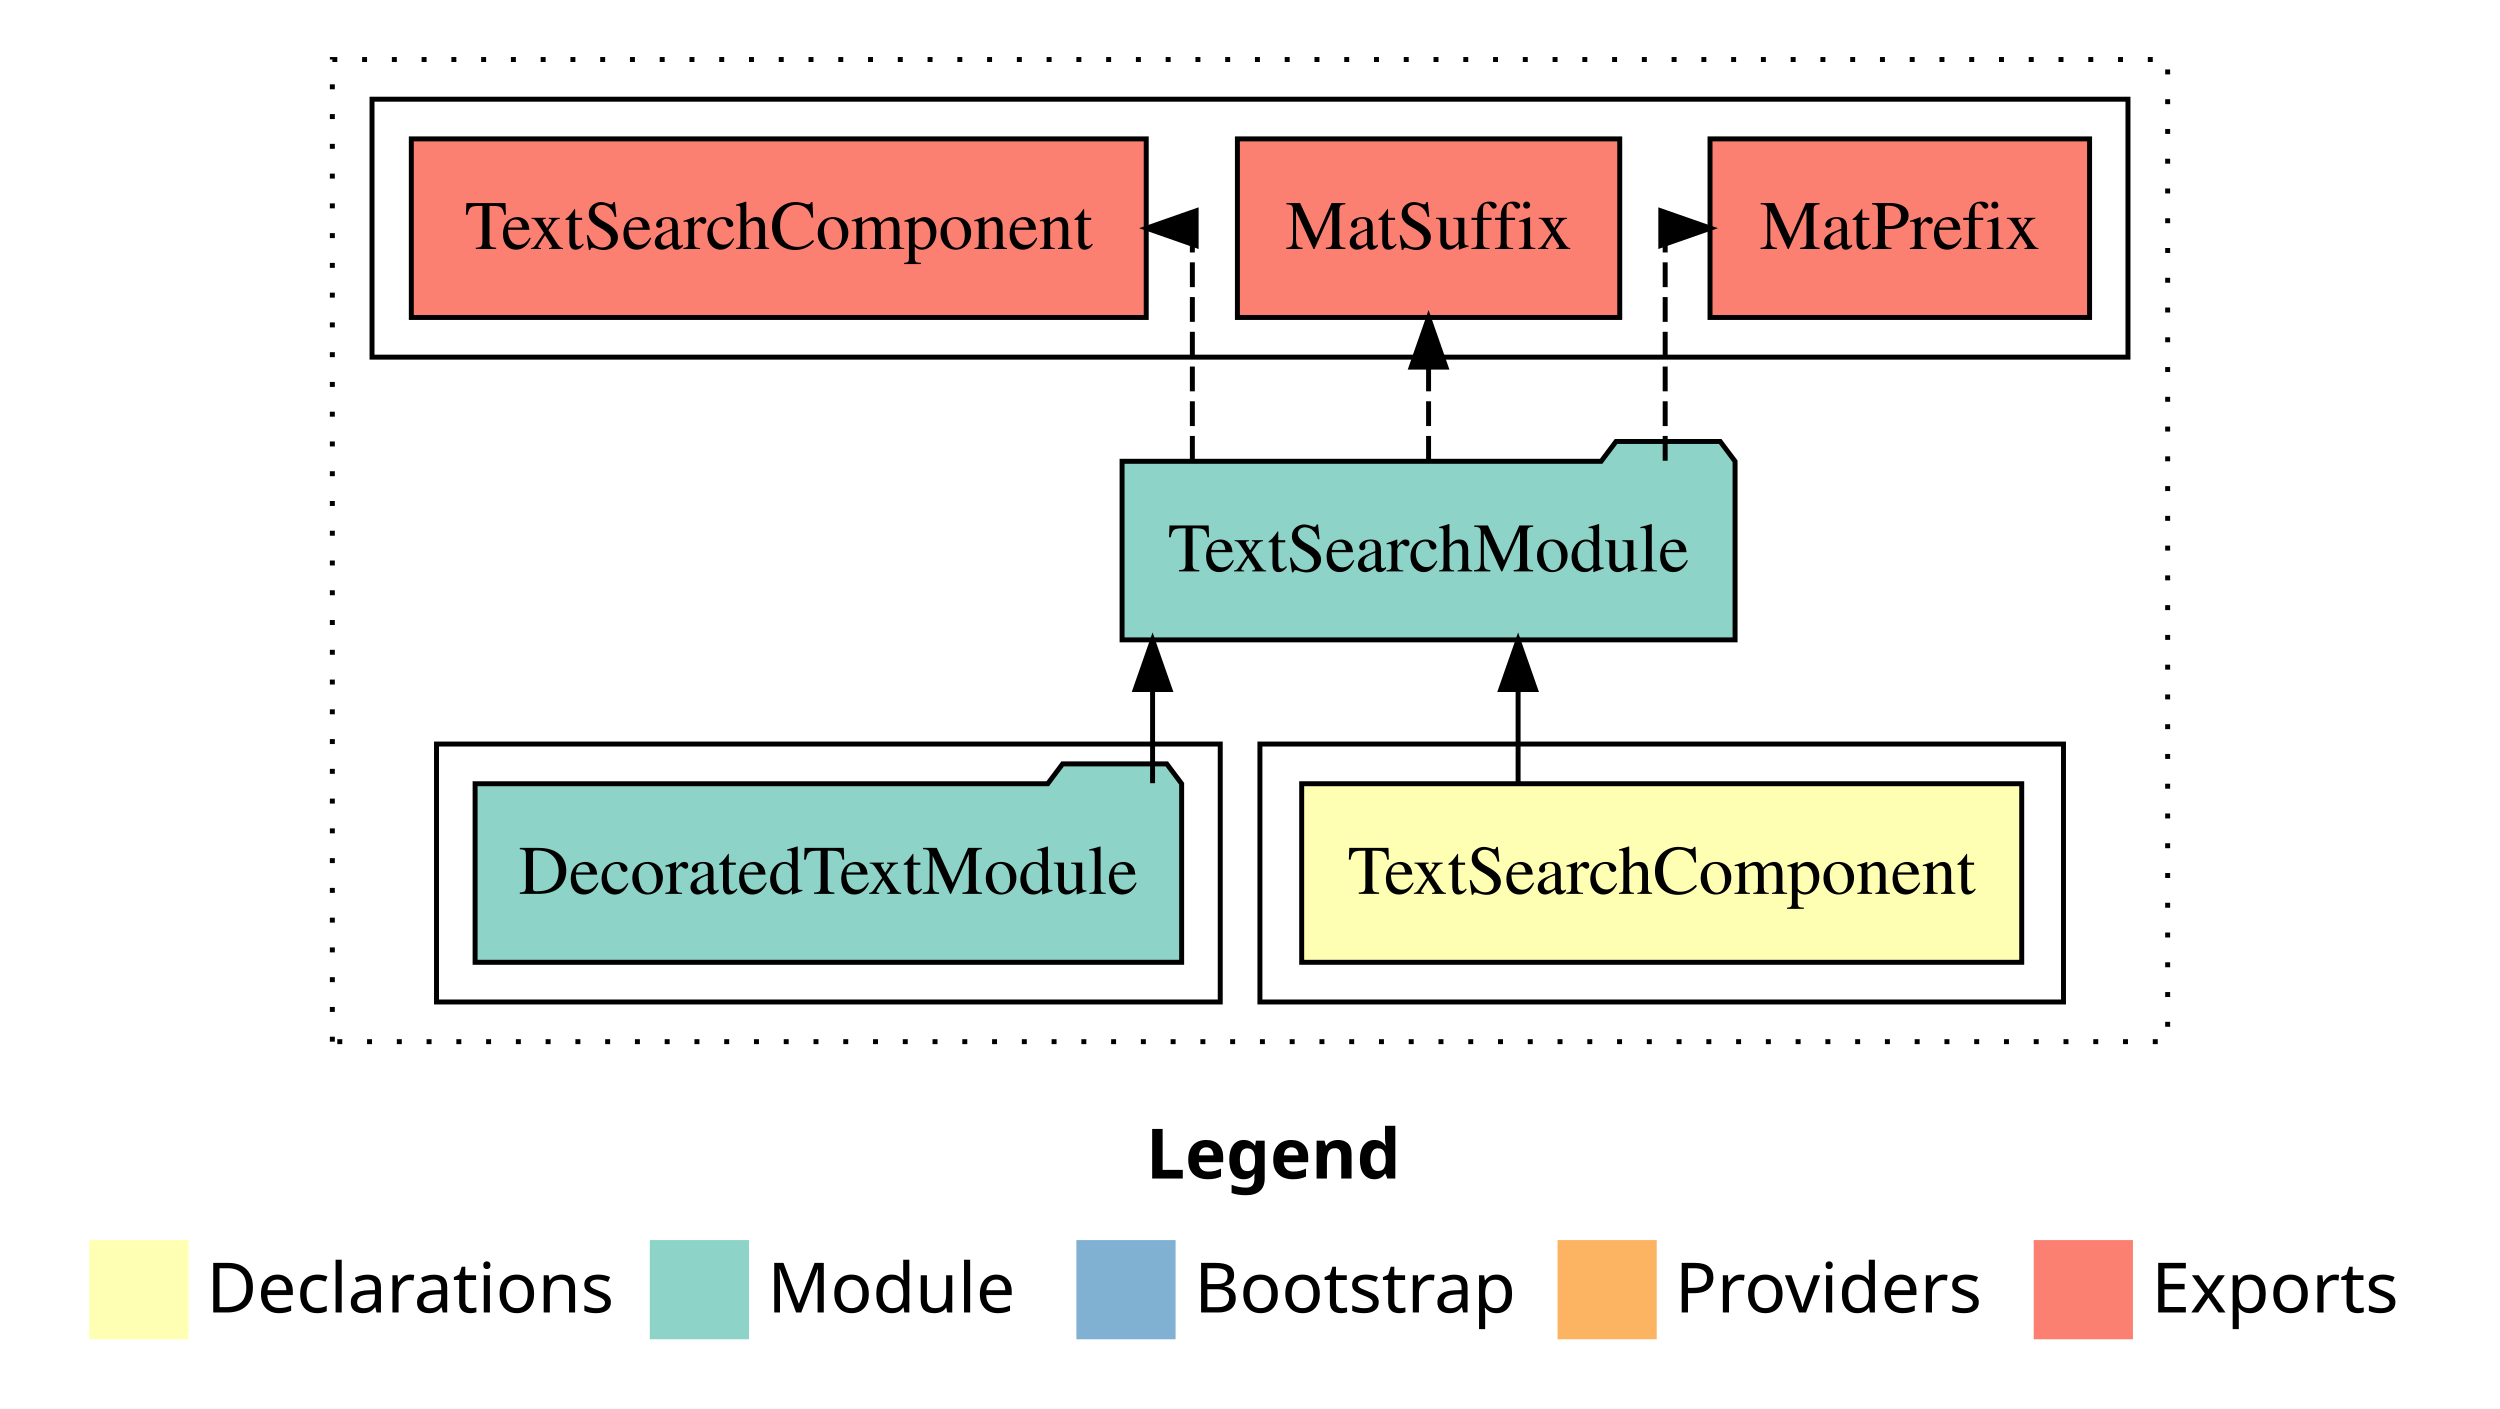
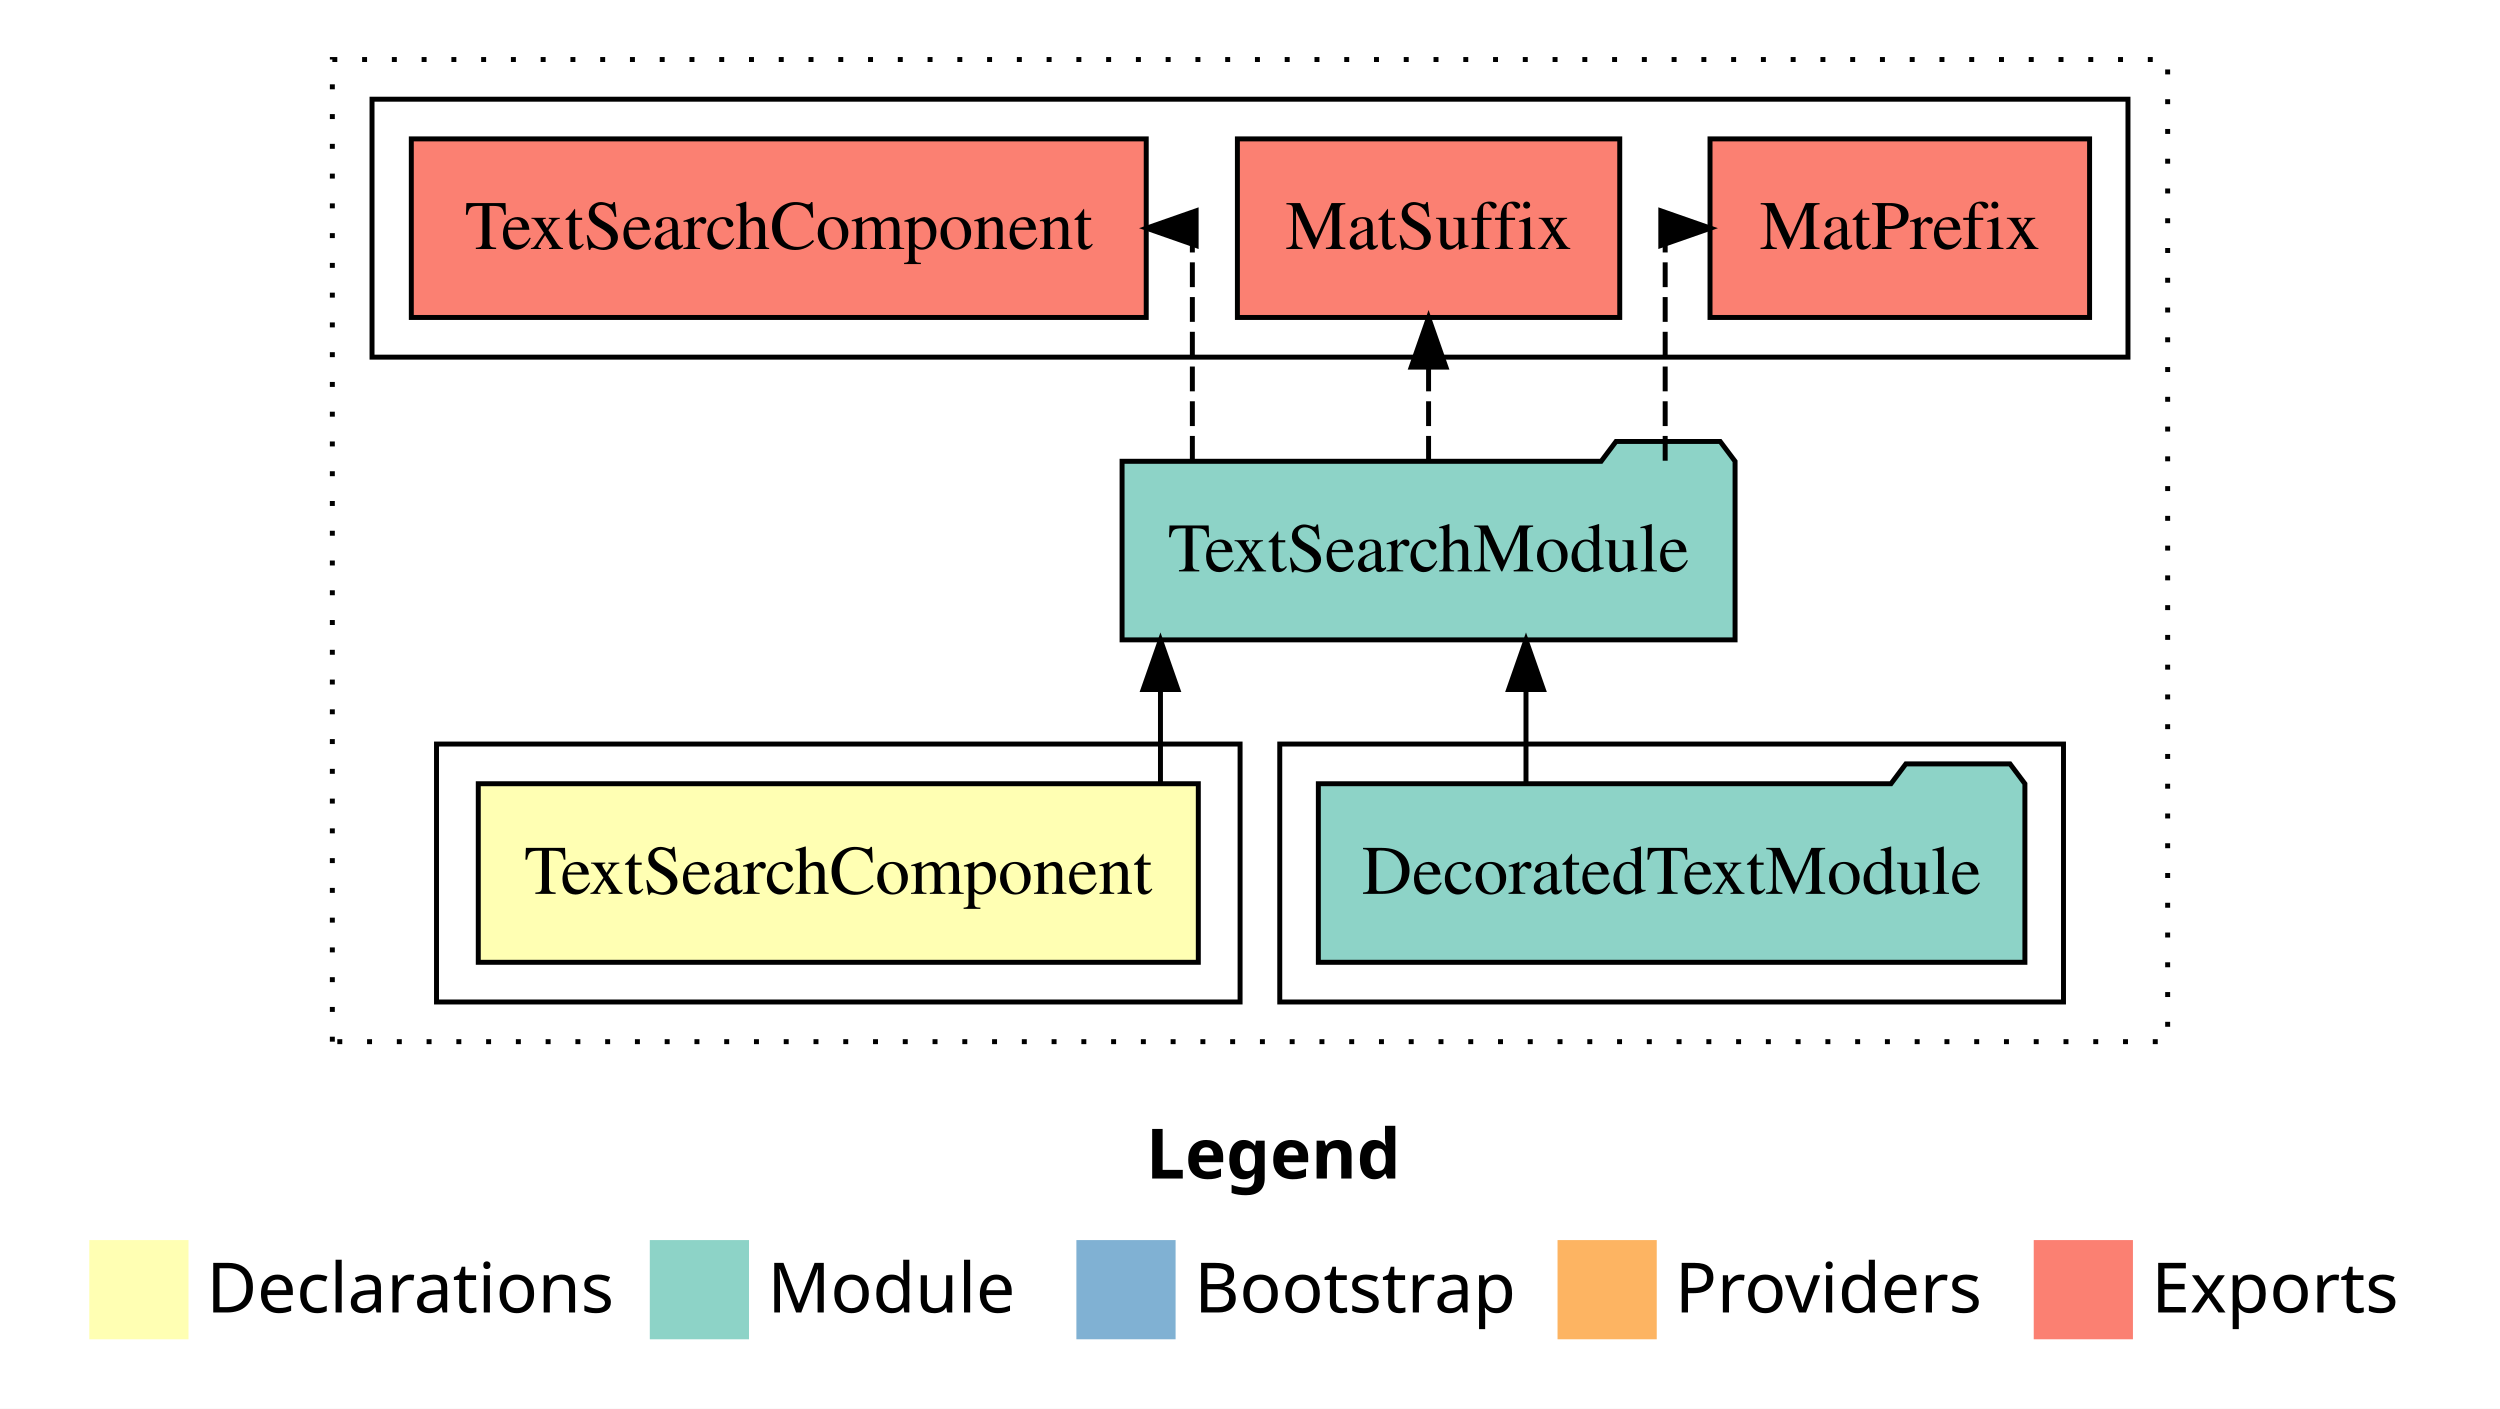
<svg xmlns="http://www.w3.org/2000/svg" width="504pt" height="284pt" viewBox="0.00 0.00 504.00 284.00">
  <g id="graph0" class="graph" transform="scale(1 1) rotate(0) translate(4 280)">
    <polygon fill="white" stroke="transparent" points="-4,4 -4,-280 500,-280 500,4 -4,4" />
    <text text-anchor="start" x="227.01" y="-42.4" font-family="Times-12" font-weight="bold" font-size="14.00">Legend</text>
    <polygon fill="#ffffb3" stroke="transparent" points="14,-10 14,-30 34,-30 34,-10 14,-10" />
    <text text-anchor="start" x="37.63" y="-15.4" font-family="Times-12" font-size="14.00">  Declarations</text>
    <polygon fill="#8dd3c7" stroke="transparent" points="127,-10 127,-30 147,-30 147,-10 127,-10" />
    <text text-anchor="start" x="150.73" y="-15.4" font-family="Times-12" font-size="14.00">  Module</text>
    <polygon fill="#80b1d3" stroke="transparent" points="213,-10 213,-30 233,-30 233,-10 213,-10" />
    <text text-anchor="start" x="236.78" y="-15.4" font-family="Times-12" font-size="14.00">  Bootstrap</text>
    <polygon fill="#fdb462" stroke="transparent" points="310,-10 310,-30 330,-30 330,-10 310,-10" />
    <text text-anchor="start" x="333.67" y="-15.4" font-family="Times-12" font-size="14.00">  Providers</text>
    <polygon fill="#fb8072" stroke="transparent" points="406,-10 406,-30 426,-30 426,-10 406,-10" />
    <text text-anchor="start" x="429.73" y="-15.4" font-family="Times-12" font-size="14.00">  Exports</text>
    <g id="clust1" class="cluster">
      <polygon fill="none" stroke="black" stroke-dasharray="1,5" points="63,-70 63,-268 433,-268 433,-70 63,-70" />
    </g>
    <g id="clust5" class="cluster">
      <polygon fill="none" stroke="black" points="71,-208 71,-260 425,-260 425,-208 71,-208" />
    </g>
+     <g id="clust4" class="cluster">
+       <polygon fill="none" stroke="black" points="254,-78 254,-130 412,-130 412,-78 254,-78" />
+     </g>
    <g id="clust2" class="cluster">
-       <polygon fill="none" stroke="black" points="250,-78 250,-130 412,-130 412,-78 250,-78" />
-     </g>
-     <g id="clust4" class="cluster">
-       <polygon fill="none" stroke="black" points="84,-78 84,-130 242,-130 242,-78 84,-78" />
+       <polygon fill="none" stroke="black" points="84,-78 84,-130 246,-130 246,-78 84,-78" />
    </g>
    <g id="node1" class="node">
-       <polygon fill="#ffffb3" stroke="black" points="403.58,-122 258.42,-122 258.42,-86 403.58,-86 403.58,-122" />
-       <text text-anchor="middle" x="331" y="-99.8" font-family="Times,serif" font-size="14.00">TextSearchComponent</text>
+       <polygon fill="#ffffb3" stroke="black" points="237.58,-122 92.42,-122 92.42,-86 237.58,-86 237.58,-122" />
+       <text text-anchor="middle" x="165" y="-99.8" font-family="Times,serif" font-size="14.00">TextSearchComponent</text>
    </g>
    <g id="node2" class="node">
      <polygon fill="#8dd3c7" stroke="black" points="345.79,-187 342.79,-191 321.79,-191 318.79,-187 222.21,-187 222.21,-151 345.79,-151 345.79,-187" />
      <text text-anchor="middle" x="284" y="-164.8" font-family="Times,serif" font-size="14.00">TextSearchModule</text>
    </g>
    <g id="edge1" class="edge">
-       <path fill="none" stroke="black" d="M302.05,-122.11C302.05,-122.11 302.05,-140.99 302.05,-140.99" />
-       <polygon fill="black" stroke="black" points="298.55,-140.99 302.05,-150.99 305.55,-140.99 298.55,-140.99" />
+       <path fill="none" stroke="black" d="M229.95,-122.11C229.95,-122.11 229.95,-140.99 229.95,-140.99" />
+       <polygon fill="black" stroke="black" points="226.45,-140.99 229.95,-150.99 233.45,-140.99 226.45,-140.99" />
    </g>
    <g id="node4" class="node">
      <polygon fill="#fb8072" stroke="black" points="417.26,-252 340.74,-252 340.74,-216 417.26,-216 417.26,-252" />
      <text text-anchor="middle" x="379" y="-229.8" font-family="Times,serif" font-size="14.00">MatPrefix </text>
    </g>
    <g id="edge3" class="edge">
      <path fill="none" stroke="black" stroke-dasharray="5,2" d="M331.7,-187.11C331.7,-206.34 331.7,-234 331.7,-234 331.7,-234 332.61,-234 332.61,-234" />
      <polygon fill="black" stroke="black" points="330.82,-237.5 340.82,-234 330.82,-230.5 330.82,-237.5" />
    </g>
    <g id="node5" class="node">
      <polygon fill="#fb8072" stroke="black" points="322.54,-252 245.46,-252 245.46,-216 322.54,-216 322.54,-252" />
      <text text-anchor="middle" x="284" y="-229.8" font-family="Times,serif" font-size="14.00">MatSuffix </text>
    </g>
    <g id="edge4" class="edge">
      <path fill="none" stroke="black" stroke-dasharray="5,2" d="M284,-187.11C284,-187.11 284,-205.99 284,-205.99" />
      <polygon fill="black" stroke="black" points="280.5,-205.99 284,-215.99 287.5,-205.99 280.5,-205.99" />
    </g>
    <g id="node6" class="node">
      <polygon fill="#fb8072" stroke="black" points="227.08,-252 78.92,-252 78.92,-216 227.08,-216 227.08,-252" />
      <text text-anchor="middle" x="153" y="-229.8" font-family="Times,serif" font-size="14.00">TextSearchComponent </text>
    </g>
    <g id="edge5" class="edge">
      <path fill="none" stroke="black" stroke-dasharray="5,2" d="M236.38,-187.11C236.38,-206.34 236.38,-234 236.38,-234 236.38,-234 235.46,-234 235.46,-234" />
      <polygon fill="black" stroke="black" points="237.14,-230.5 227.14,-234 237.14,-237.5 237.14,-230.5" />
    </g>
    <g id="node3" class="node">
-       <polygon fill="#8dd3c7" stroke="black" points="234.22,-122 231.22,-126 210.22,-126 207.22,-122 91.78,-122 91.78,-86 234.22,-86 234.22,-122" />
-       <text text-anchor="middle" x="163" y="-99.8" font-family="Times,serif" font-size="14.00">DecoratedTextModule</text>
+       <polygon fill="#8dd3c7" stroke="black" points="404.22,-122 401.22,-126 380.22,-126 377.22,-122 261.78,-122 261.78,-86 404.22,-86 404.22,-122" />
+       <text text-anchor="middle" x="333" y="-99.8" font-family="Times,serif" font-size="14.00">DecoratedTextModule</text>
    </g>
    <g id="edge2" class="edge">
-       <path fill="none" stroke="black" d="M228.36,-122.11C228.36,-122.11 228.36,-140.99 228.36,-140.99" />
-       <polygon fill="black" stroke="black" points="224.86,-140.99 228.36,-150.99 231.86,-140.99 224.86,-140.99" />
+       <path fill="none" stroke="black" d="M303.64,-122.11C303.64,-122.11 303.64,-140.99 303.64,-140.99" />
+       <polygon fill="black" stroke="black" points="300.14,-140.99 303.64,-150.99 307.14,-140.99 300.14,-140.99" />
    </g>
  </g>
</svg>
